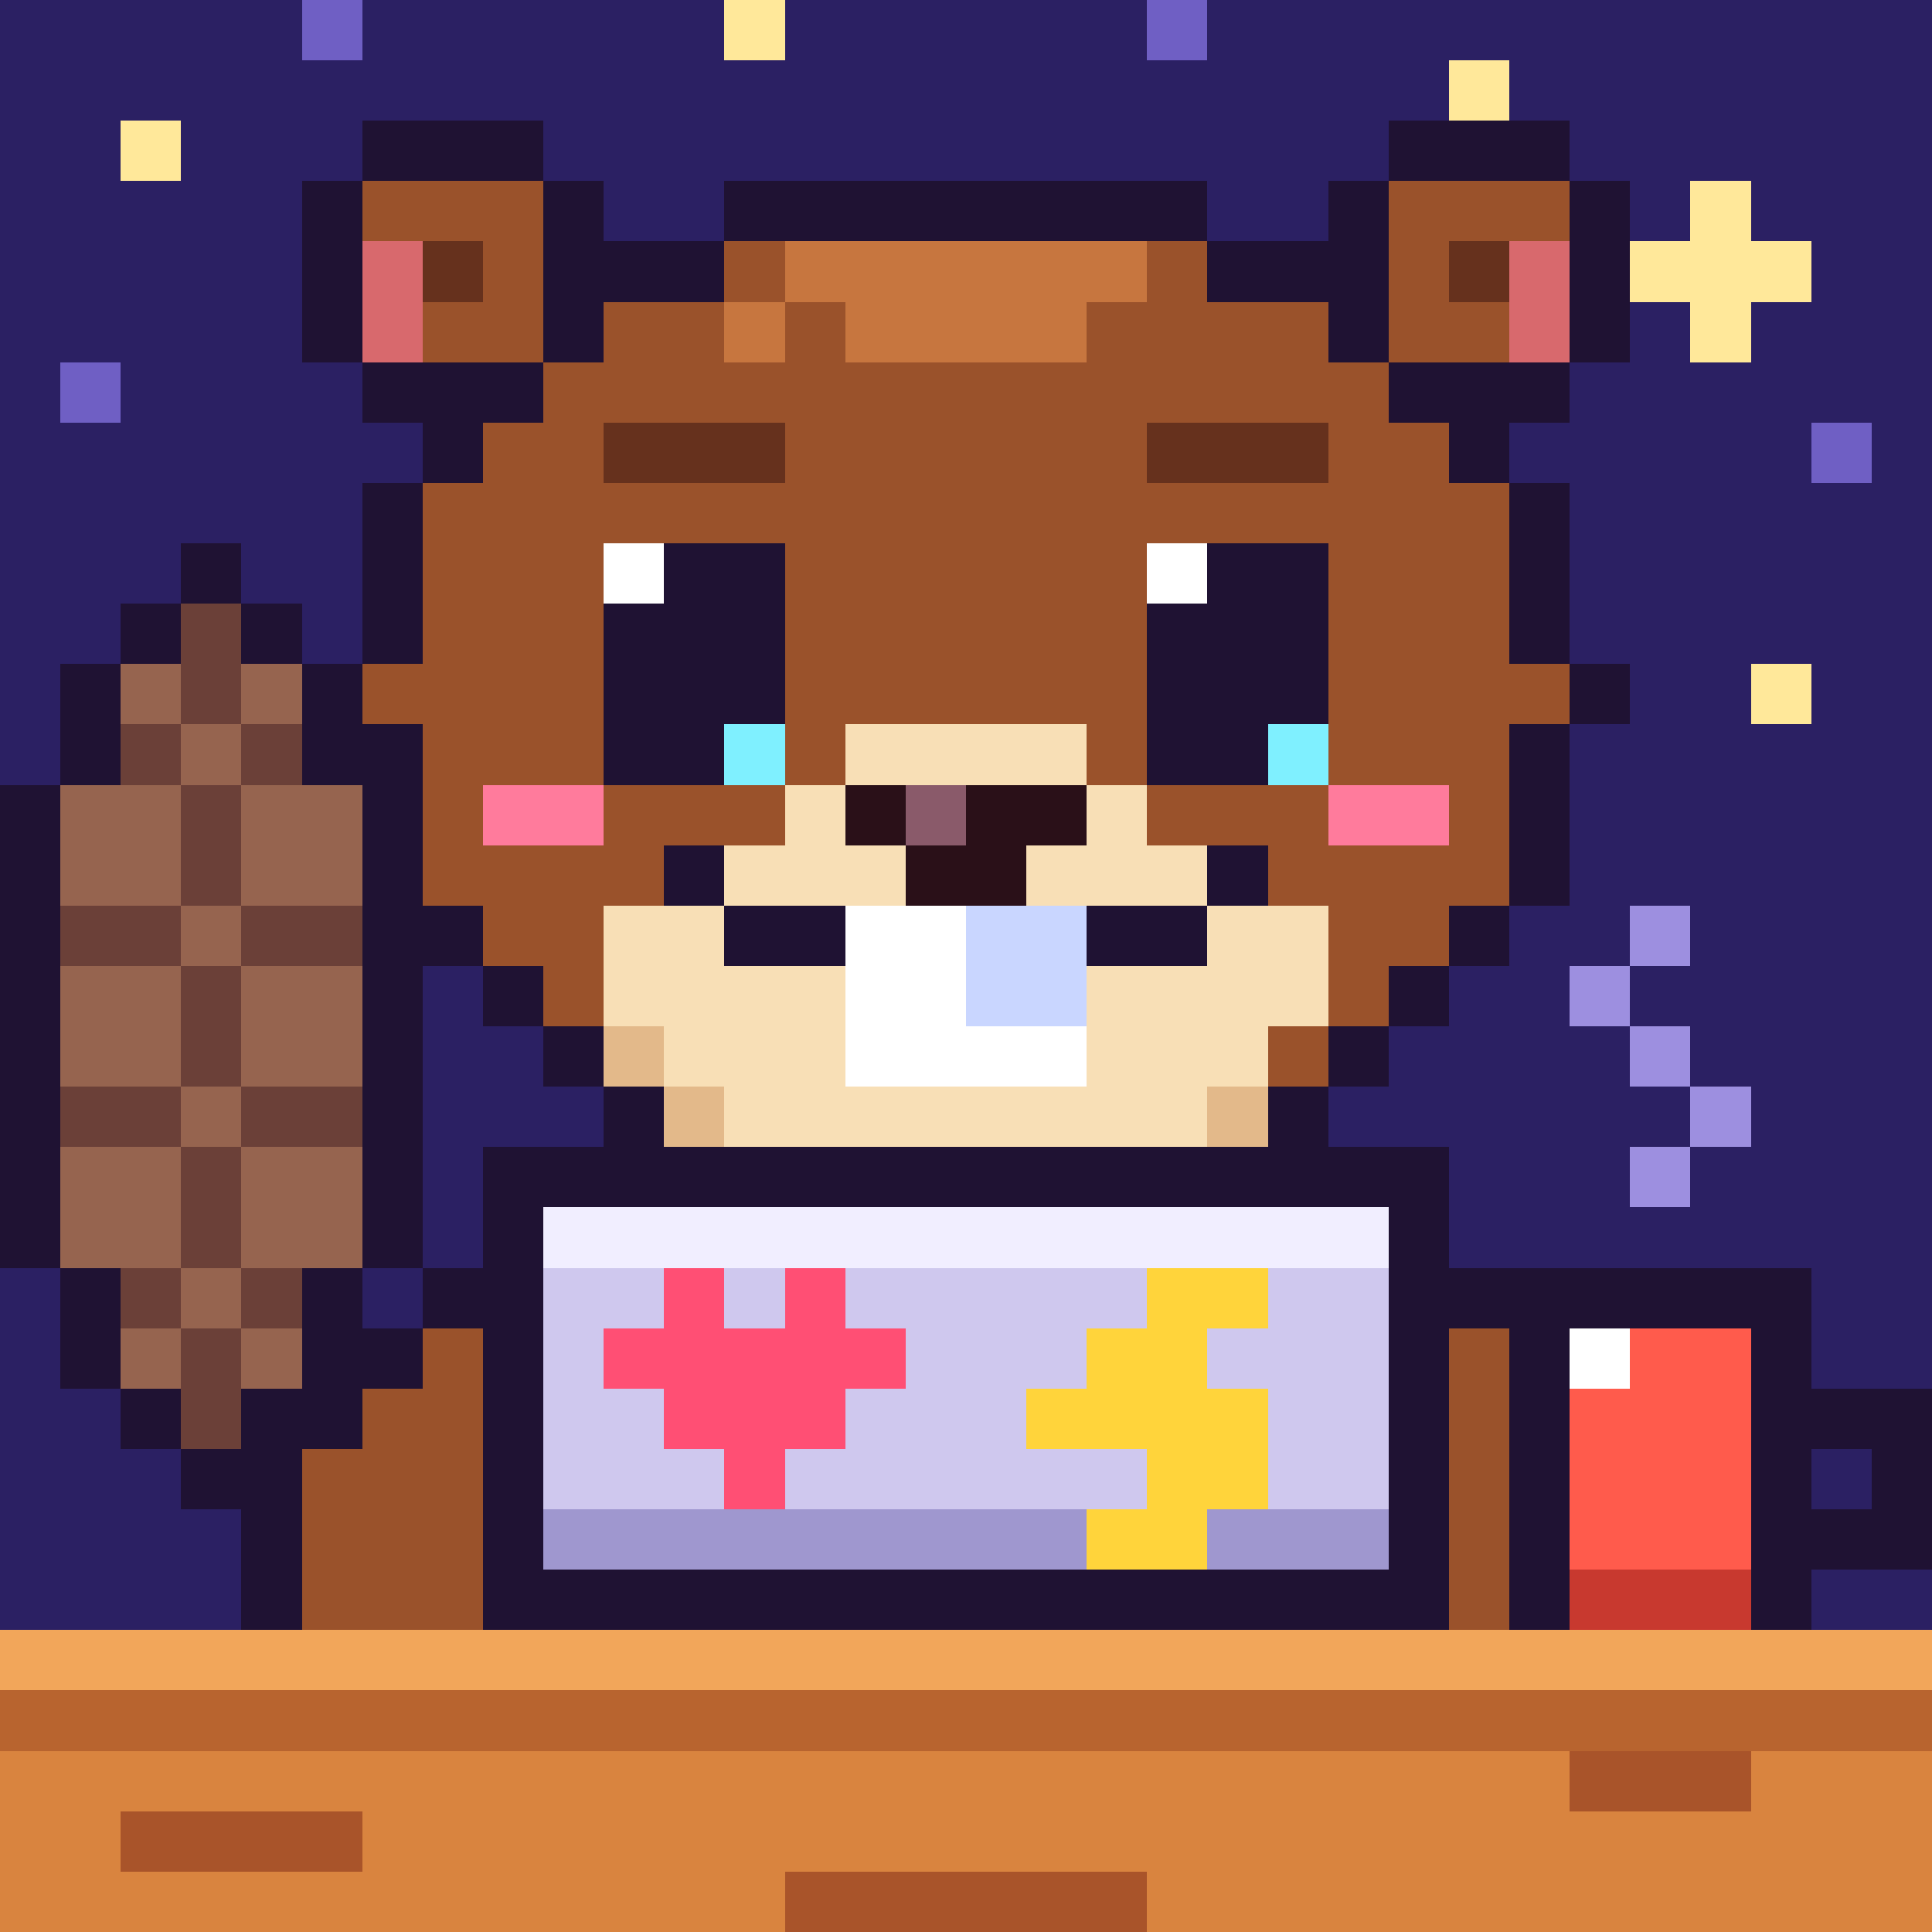
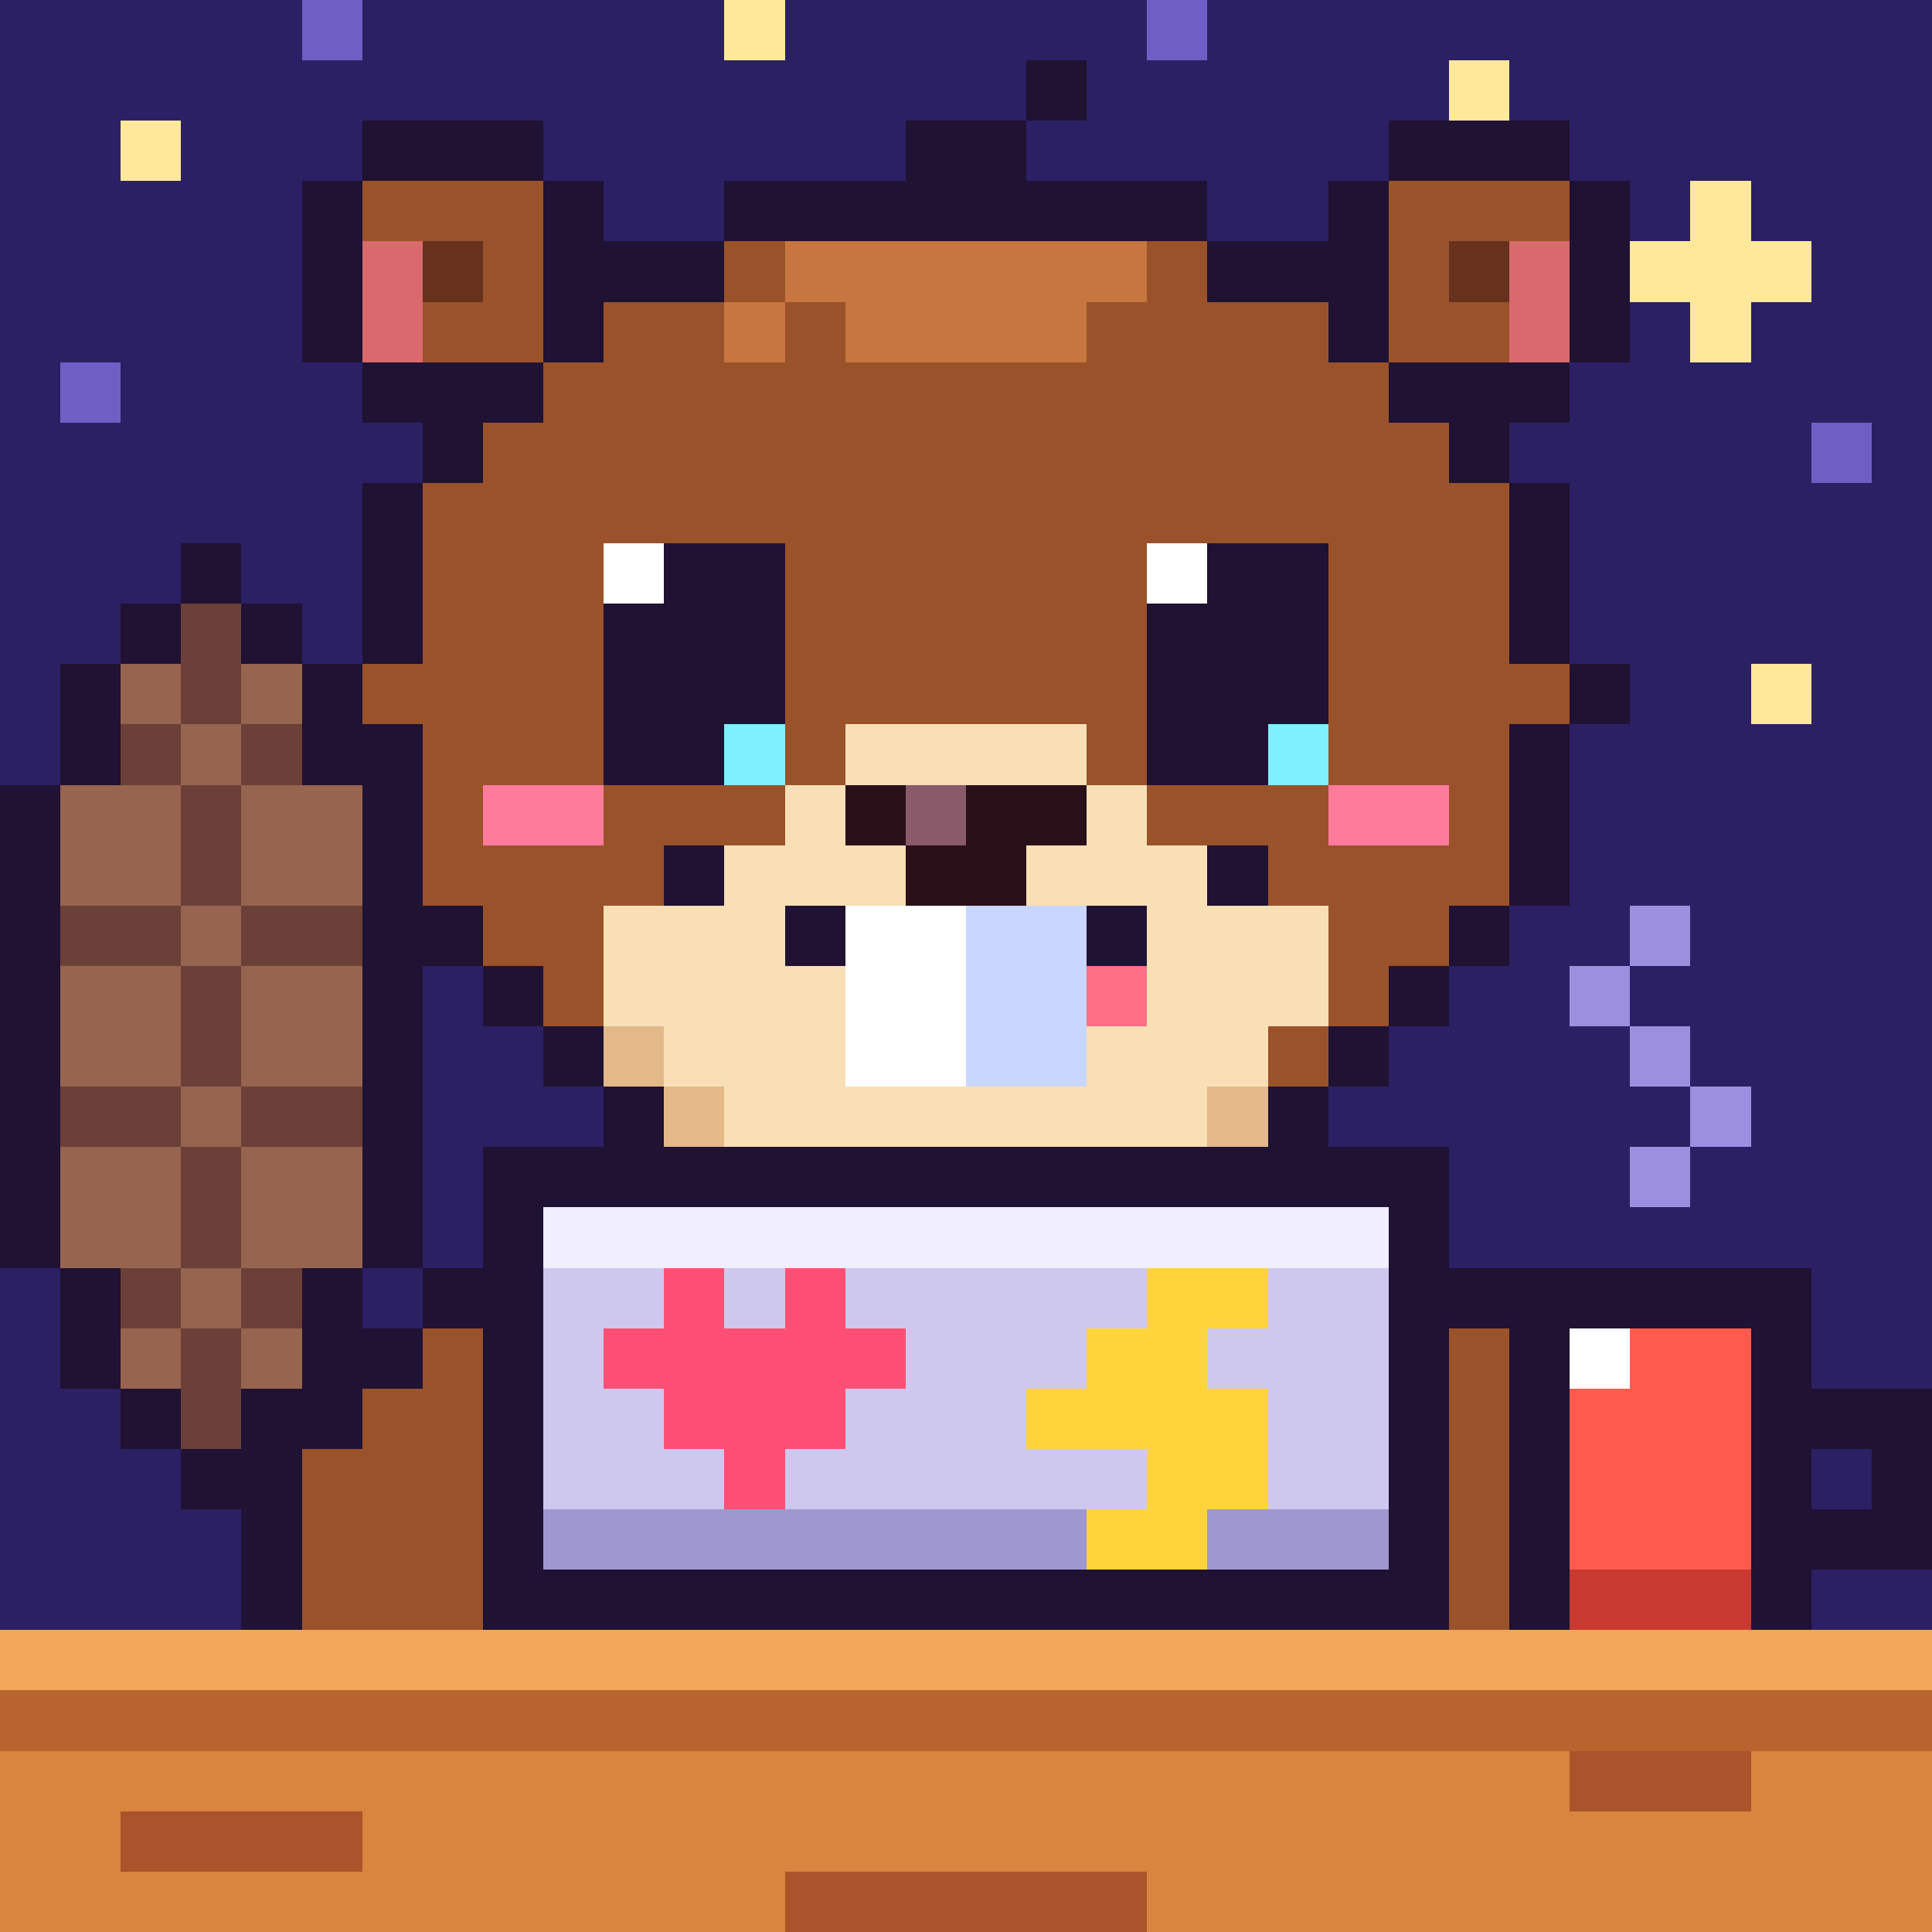
<svg xmlns="http://www.w3.org/2000/svg" viewBox="0 0 512 512" shape-rendering="crispEdges">
  <rect width="512" height="512" fill="#2b2063" />
  <g fill="#6f5fc4">
    <rect x="16" y="96" width="16" height="16" />
    <rect x="80" y="0" width="16" height="16" />
    <rect x="304" y="0" width="16" height="16" />
    <rect x="480" y="112" width="16" height="16" />
  </g>
  <g fill="#ffe89a">
    <rect x="32" y="32" width="16" height="16" />
    <rect x="192" y="0" width="16" height="16" />
    <rect x="384" y="16" width="16" height="16" />
    <rect x="432" y="64" width="48" height="16" />
    <rect x="448" y="48" width="16" height="16" />
    <rect x="448" y="80" width="16" height="16" />
    <rect x="464" y="176" width="16" height="16" />
  </g>
  <g fill="#1f1233">
    <rect x="0" y="208" width="16" height="128" />
    <rect x="16" y="176" width="16" height="32" />
    <rect x="16" y="336" width="16" height="32" />
    <rect x="32" y="160" width="16" height="16" />
    <rect x="32" y="368" width="16" height="16" />
    <rect x="48" y="144" width="16" height="16" />
    <rect x="48" y="384" width="32" height="16" />
    <rect x="64" y="160" width="16" height="16" />
    <rect x="64" y="400" width="16" height="32" />
    <rect x="64" y="368" width="32" height="16" />
    <rect x="80" y="48" width="16" height="48" />
    <rect x="80" y="176" width="16" height="16" />
    <rect x="80" y="336" width="16" height="16" />
    <rect x="80" y="192" width="32" height="16" />
    <rect x="80" y="352" width="32" height="16" />
    <rect x="96" y="128" width="16" height="48" />
    <rect x="96" y="208" width="16" height="32" />
    <rect x="96" y="256" width="16" height="80" />
    <rect x="96" y="240" width="32" height="16" />
    <rect x="96" y="32" width="48" height="16" />
    <rect x="96" y="96" width="48" height="16" />
    <rect x="112" y="112" width="16" height="16" />
    <rect x="112" y="336" width="32" height="16" />
    <rect x="128" y="256" width="16" height="16" />
    <rect x="128" y="320" width="16" height="16" />
    <rect x="128" y="352" width="16" height="64" />
    <rect x="128" y="304" width="256" height="16" />
    <rect x="128" y="416" width="256" height="16" />
    <rect x="144" y="48" width="16" height="16" />
    <rect x="144" y="80" width="16" height="16" />
    <rect x="144" y="272" width="16" height="16" />
    <rect x="144" y="64" width="48" height="16" />
    <rect x="160" y="288" width="16" height="16" />
    <rect x="160" y="192" width="32" height="16" />
    <rect x="160" y="160" width="48" height="32" />
    <rect x="176" y="224" width="16" height="16" />
    <rect x="176" y="144" width="32" height="16" />
-     <rect x="192" y="240" width="32" height="16" />
    <rect x="192" y="48" width="128" height="16" />
-     <rect x="288" y="240" width="32" height="16" />
+     <rect x="208" y="240" width="16" height="16" />
+     <rect x="240" y="32" width="32" height="16" />
+     <rect x="272" y="16" width="16" height="16" />
+     <rect x="288" y="240" width="16" height="16" />
    <rect x="304" y="192" width="32" height="16" />
    <rect x="304" y="160" width="48" height="32" />
    <rect x="320" y="224" width="16" height="16" />
    <rect x="320" y="144" width="32" height="16" />
    <rect x="320" y="64" width="48" height="16" />
    <rect x="336" y="288" width="16" height="16" />
    <rect x="352" y="48" width="16" height="16" />
    <rect x="352" y="80" width="16" height="16" />
    <rect x="352" y="272" width="16" height="16" />
    <rect x="368" y="256" width="16" height="16" />
    <rect x="368" y="320" width="16" height="16" />
    <rect x="368" y="352" width="16" height="64" />
    <rect x="368" y="32" width="48" height="16" />
    <rect x="368" y="96" width="48" height="16" />
    <rect x="368" y="336" width="112" height="16" />
    <rect x="384" y="112" width="16" height="16" />
    <rect x="384" y="240" width="16" height="16" />
    <rect x="400" y="128" width="16" height="48" />
    <rect x="400" y="192" width="16" height="48" />
    <rect x="400" y="352" width="16" height="80" />
    <rect x="416" y="48" width="16" height="48" />
    <rect x="416" y="176" width="16" height="16" />
    <rect x="464" y="352" width="16" height="16" />
    <rect x="464" y="384" width="16" height="16" />
    <rect x="464" y="416" width="16" height="16" />
    <rect x="464" y="368" width="48" height="16" />
    <rect x="464" y="400" width="48" height="16" />
    <rect x="496" y="384" width="16" height="16" />
  </g>
  <g fill="#9a522b">
    <rect x="80" y="384" width="48" height="48" />
    <rect x="96" y="368" width="32" height="16" />
    <rect x="96" y="48" width="48" height="16" />
    <rect x="96" y="176" width="64" height="16" />
    <rect x="112" y="208" width="16" height="16" />
    <rect x="112" y="352" width="16" height="16" />
    <rect x="112" y="80" width="32" height="16" />
    <rect x="112" y="144" width="48" height="32" />
    <rect x="112" y="192" width="48" height="16" />
    <rect x="112" y="224" width="64" height="16" />
    <rect x="112" y="128" width="288" height="16" />
    <rect x="128" y="64" width="16" height="16" />
-     <rect x="128" y="112" width="32" height="16" />
    <rect x="128" y="240" width="32" height="16" />
+     <rect x="128" y="112" width="256" height="16" />
    <rect x="144" y="256" width="16" height="16" />
    <rect x="144" y="96" width="224" height="16" />
    <rect x="160" y="80" width="32" height="16" />
    <rect x="160" y="208" width="48" height="16" />
    <rect x="192" y="64" width="16" height="16" />
    <rect x="208" y="80" width="16" height="16" />
    <rect x="208" y="192" width="16" height="16" />
-     <rect x="208" y="112" width="96" height="16" />
    <rect x="208" y="144" width="96" height="48" />
    <rect x="288" y="192" width="16" height="16" />
    <rect x="288" y="80" width="64" height="16" />
    <rect x="304" y="64" width="16" height="16" />
    <rect x="304" y="208" width="48" height="16" />
    <rect x="336" y="272" width="16" height="16" />
    <rect x="336" y="224" width="64" height="16" />
    <rect x="352" y="256" width="16" height="16" />
-     <rect x="352" y="112" width="32" height="16" />
    <rect x="352" y="240" width="32" height="16" />
    <rect x="352" y="144" width="48" height="32" />
    <rect x="352" y="192" width="48" height="16" />
    <rect x="352" y="176" width="64" height="16" />
    <rect x="368" y="64" width="16" height="16" />
    <rect x="368" y="80" width="32" height="16" />
    <rect x="368" y="48" width="48" height="16" />
    <rect x="384" y="208" width="16" height="16" />
    <rect x="384" y="352" width="16" height="80" />
  </g>
  <g fill="#d8696d">
    <rect x="96" y="64" width="16" height="32" />
    <rect x="400" y="64" width="16" height="32" />
  </g>
  <g fill="#66311d">
    <rect x="112" y="64" width="16" height="16" />
-     <rect x="160" y="112" width="48" height="16" />
-     <rect x="304" y="112" width="48" height="16" />
    <rect x="384" y="64" width="16" height="16" />
  </g>
  <g fill="#c7763f">
    <rect x="192" y="80" width="16" height="16" />
    <rect x="208" y="64" width="96" height="16" />
    <rect x="224" y="80" width="64" height="16" />
  </g>
  <g fill="#ffffff">
    <rect x="160" y="144" width="16" height="16" />
-     <rect x="224" y="240" width="32" height="32" />
-     <rect x="224" y="272" width="64" height="16" />
+     <rect x="224" y="240" width="32" height="48" />
    <rect x="304" y="144" width="16" height="16" />
    <rect x="416" y="352" width="16" height="16" />
  </g>
  <g fill="#6b4038">
    <rect x="16" y="240" width="32" height="16" />
    <rect x="16" y="288" width="32" height="16" />
    <rect x="32" y="192" width="16" height="16" />
    <rect x="32" y="336" width="16" height="16" />
    <rect x="48" y="160" width="16" height="32" />
    <rect x="48" y="208" width="16" height="32" />
    <rect x="48" y="256" width="16" height="32" />
    <rect x="48" y="304" width="16" height="32" />
    <rect x="48" y="352" width="16" height="32" />
    <rect x="64" y="192" width="16" height="16" />
    <rect x="64" y="336" width="16" height="16" />
    <rect x="64" y="240" width="32" height="16" />
    <rect x="64" y="288" width="32" height="16" />
  </g>
  <g fill="#96644f">
    <rect x="16" y="208" width="32" height="32" />
    <rect x="16" y="256" width="32" height="32" />
    <rect x="16" y="304" width="32" height="32" />
    <rect x="32" y="176" width="16" height="16" />
    <rect x="32" y="352" width="16" height="16" />
    <rect x="48" y="192" width="16" height="16" />
    <rect x="48" y="240" width="16" height="16" />
    <rect x="48" y="288" width="16" height="16" />
    <rect x="48" y="336" width="16" height="16" />
    <rect x="64" y="176" width="16" height="16" />
    <rect x="64" y="352" width="16" height="16" />
    <rect x="64" y="208" width="32" height="32" />
    <rect x="64" y="256" width="32" height="32" />
    <rect x="64" y="304" width="32" height="32" />
  </g>
  <g fill="#7ff0ff">
    <rect x="192" y="192" width="16" height="16" />
    <rect x="336" y="192" width="16" height="16" />
  </g>
  <g fill="#f8dfb6">
-     <rect x="160" y="240" width="32" height="16" />
+     <rect x="160" y="240" width="48" height="16" />
    <rect x="160" y="256" width="64" height="16" />
    <rect x="176" y="272" width="48" height="16" />
    <rect x="192" y="224" width="48" height="16" />
    <rect x="192" y="288" width="128" height="16" />
    <rect x="208" y="208" width="16" height="16" />
    <rect x="224" y="192" width="64" height="16" />
    <rect x="272" y="224" width="48" height="16" />
    <rect x="288" y="208" width="16" height="16" />
    <rect x="288" y="272" width="48" height="16" />
-     <rect x="288" y="256" width="64" height="16" />
-     <rect x="320" y="240" width="32" height="16" />
+     <rect x="304" y="240" width="48" height="32" />
  </g>
  <g fill="#ff7b9c">
    <rect x="128" y="208" width="32" height="16" />
    <rect x="352" y="208" width="32" height="16" />
  </g>
  <g fill="#2a1018">
    <rect x="224" y="208" width="16" height="16" />
    <rect x="240" y="224" width="32" height="16" />
    <rect x="256" y="208" width="32" height="16" />
  </g>
  <g fill="#8a5a6a">
    <rect x="240" y="208" width="16" height="16" />
  </g>
  <g fill="#c9d6ff">
-     <rect x="256" y="240" width="32" height="32" />
+     <rect x="256" y="240" width="32" height="48" />
  </g>
  <g fill="#9d8fe0">
    <rect x="416" y="256" width="16" height="16" />
    <rect x="432" y="240" width="16" height="16" />
    <rect x="432" y="272" width="16" height="16" />
    <rect x="432" y="304" width="16" height="16" />
    <rect x="448" y="288" width="16" height="16" />
+   </g>
+   <g fill="#ff6f86">
+     <rect x="288" y="256" width="16" height="16" />
  </g>
  <g fill="#e3b98a">
    <rect x="160" y="272" width="16" height="16" />
    <rect x="176" y="288" width="16" height="16" />
    <rect x="320" y="288" width="16" height="16" />
  </g>
  <g fill="#f1eeff">
    <rect x="144" y="320" width="224" height="16" />
  </g>
  <g fill="#cfc8ee">
    <rect x="144" y="352" width="16" height="16" />
    <rect x="144" y="336" width="32" height="16" />
    <rect x="144" y="368" width="32" height="16" />
    <rect x="144" y="384" width="48" height="16" />
    <rect x="192" y="336" width="16" height="16" />
    <rect x="208" y="384" width="96" height="16" />
    <rect x="224" y="368" width="48" height="16" />
    <rect x="224" y="336" width="80" height="16" />
    <rect x="240" y="352" width="48" height="16" />
    <rect x="320" y="352" width="48" height="16" />
    <rect x="336" y="336" width="32" height="16" />
    <rect x="336" y="368" width="32" height="32" />
  </g>
  <g fill="#ff4f74">
    <rect x="160" y="352" width="80" height="16" />
    <rect x="176" y="336" width="16" height="16" />
    <rect x="176" y="368" width="48" height="16" />
    <rect x="192" y="384" width="16" height="16" />
    <rect x="208" y="336" width="16" height="16" />
  </g>
  <g fill="#ffd43b">
    <rect x="272" y="368" width="64" height="16" />
    <rect x="288" y="352" width="32" height="16" />
    <rect x="288" y="400" width="32" height="16" />
    <rect x="304" y="336" width="32" height="16" />
    <rect x="304" y="384" width="32" height="16" />
  </g>
  <g fill="#ff5b4c">
    <rect x="416" y="368" width="48" height="48" />
    <rect x="432" y="352" width="32" height="16" />
  </g>
  <g fill="#9f97cf">
    <rect x="144" y="400" width="144" height="16" />
    <rect x="320" y="400" width="48" height="16" />
  </g>
  <g fill="#c8392f">
    <rect x="416" y="416" width="48" height="16" />
  </g>
  <g fill="#f2a65a">
    <rect x="0" y="432" width="512" height="16" />
  </g>
  <g fill="#b8642f">
    <rect x="0" y="448" width="512" height="16" />
  </g>
  <g fill="#d9843f">
    <rect x="0" y="480" width="32" height="16" />
    <rect x="0" y="496" width="208" height="16" />
    <rect x="0" y="464" width="416" height="16" />
    <rect x="96" y="480" width="416" height="16" />
    <rect x="304" y="496" width="208" height="16" />
    <rect x="464" y="464" width="48" height="16" />
  </g>
  <g fill="#a9542a">
    <rect x="32" y="480" width="64" height="16" />
    <rect x="208" y="496" width="96" height="16" />
    <rect x="416" y="464" width="48" height="16" />
  </g>
</svg>
